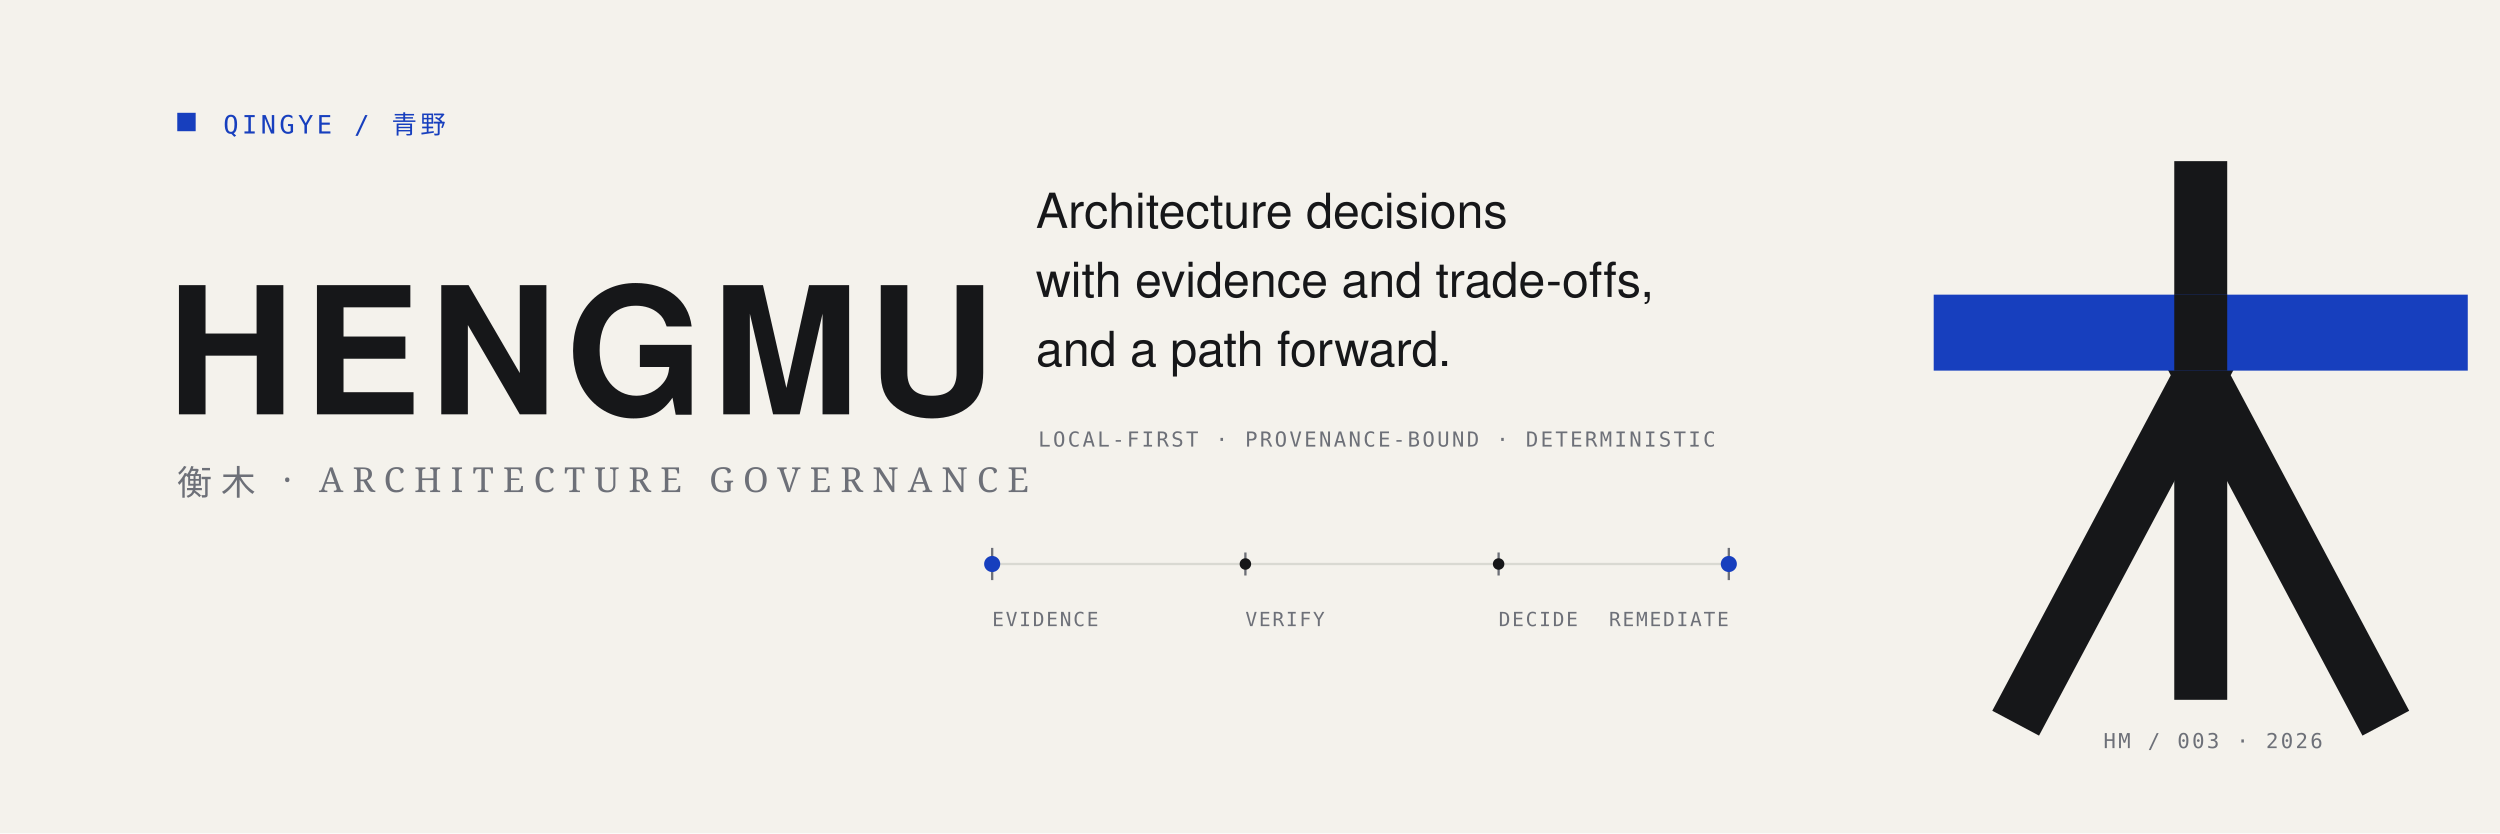
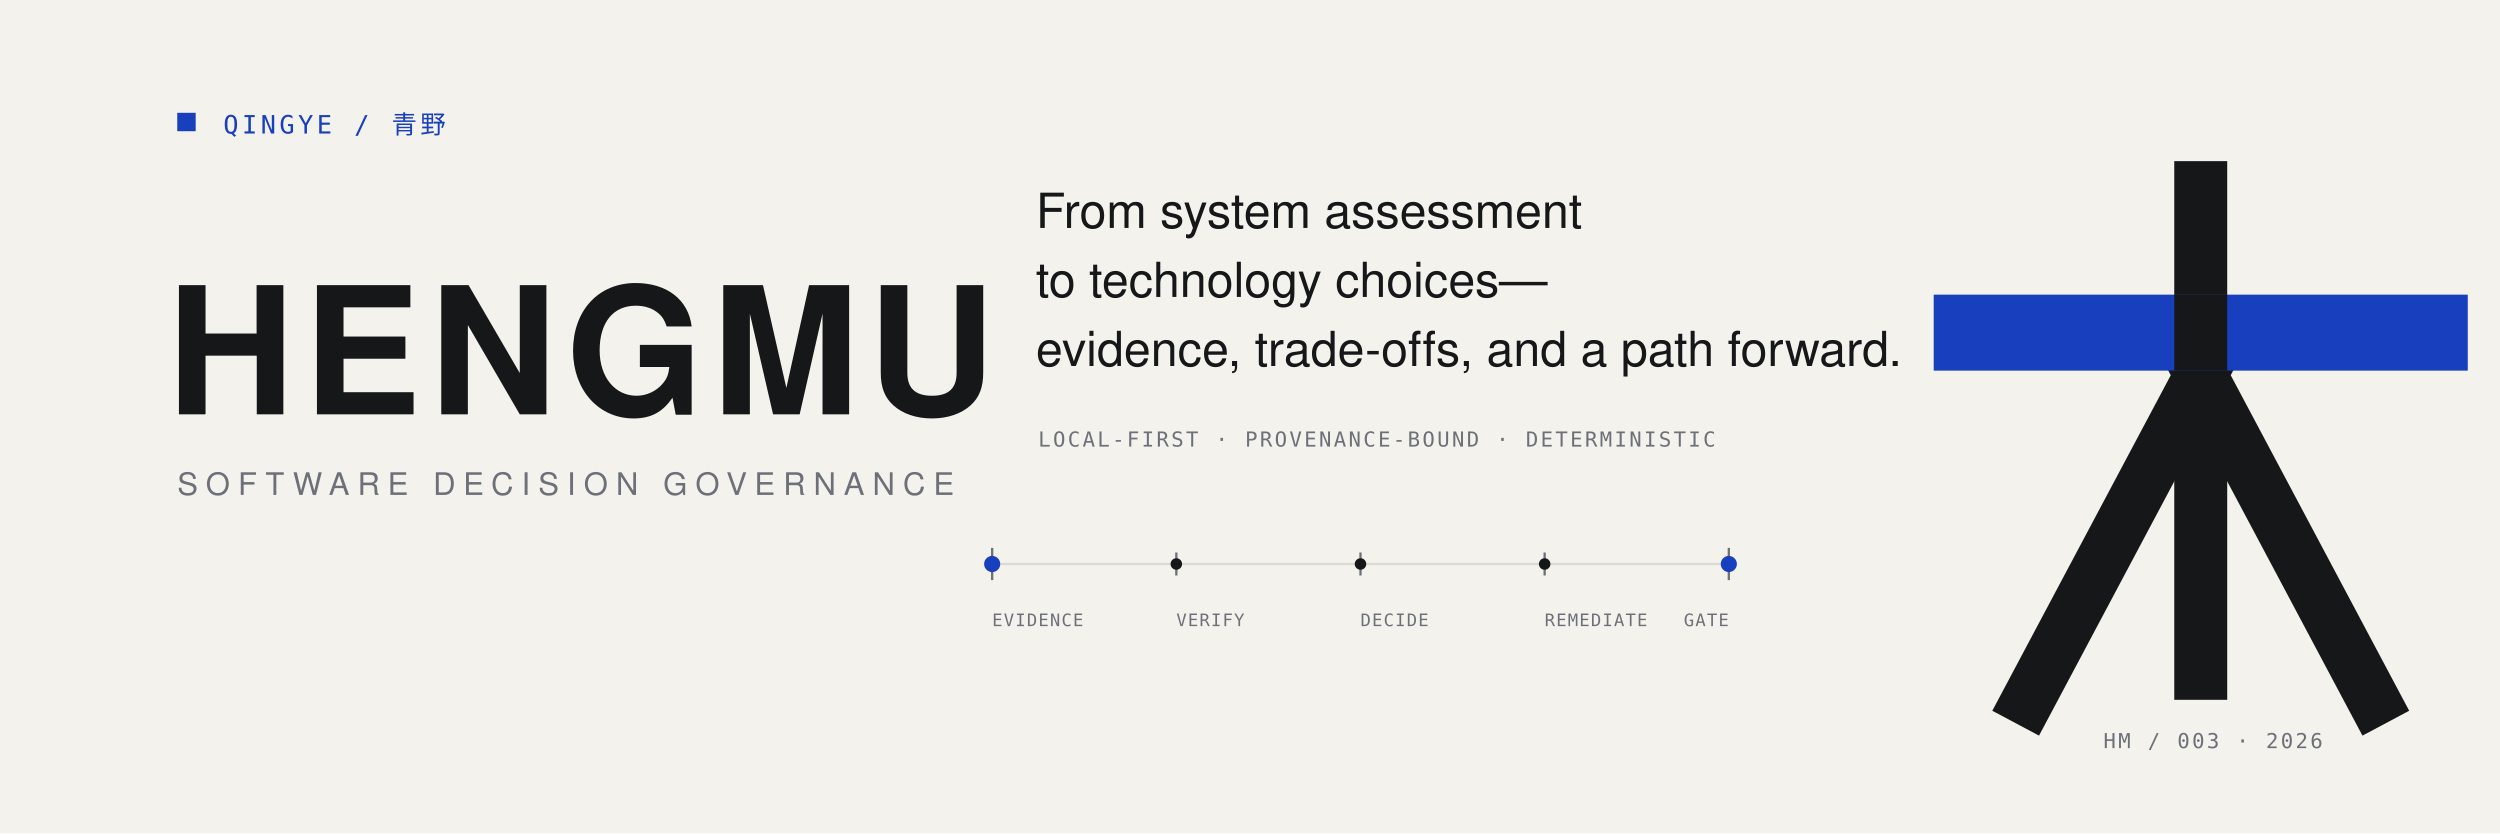
<svg xmlns="http://www.w3.org/2000/svg" width="2172" height="724" viewBox="0 0 2172 724" role="img" aria-labelledby="title desc">
  <rect width="2172" height="724" fill="#F4F2EC" />
  <rect x="154" y="98" width="16" height="16" fill="#173FBE" />
  <text x="194" y="116" fill="#173FBE" font-family="Menlo, Monaco, monospace" font-size="22" letter-spacing="3">QINGYE / 青野</text>
  <text x="145" y="360" fill="#161719" font-family="Helvetica Neue, Helvetica, Arial, sans-serif" font-size="154" font-weight="700" letter-spacing="7">HENGMU</text>
-   <text x="154" y="430" fill="#6D7078" font-family="Songti SC, STSong, serif" font-size="30" letter-spacing="8">衡木 · ARCHITECTURE GOVERNANCE</text>
-   <text x="900" y="198" fill="#161719" font-family="Helvetica Neue, Helvetica, Arial, sans-serif" font-size="42" font-weight="400">Architecture decisions</text>
-   <text x="900" y="258" fill="#161719" font-family="Helvetica Neue, Helvetica, Arial, sans-serif" font-size="42" font-weight="400">with evidence and trade-offs,</text>
-   <text x="900" y="318" fill="#161719" font-family="Helvetica Neue, Helvetica, Arial, sans-serif" font-size="42" font-weight="400">and a path forward.</text>
+   <text x="154" y="430" fill="#6D7078" font-family="Helvetica Neue, Helvetica, Arial, sans-serif" font-size="27" letter-spacing="7">SOFTWARE DECISION GOVERNANCE</text>
+   <text x="900" y="198" fill="#161719" font-family="Helvetica Neue, Helvetica, Arial, sans-serif" font-size="42" font-weight="400">From system assessment</text>
+   <text x="900" y="258" fill="#161719" font-family="Helvetica Neue, Helvetica, Arial, sans-serif" font-size="42" font-weight="400">to technology choices—</text>
+   <text x="900" y="318" fill="#161719" font-family="Helvetica Neue, Helvetica, Arial, sans-serif" font-size="42" font-weight="400">evidence, trade-offs, and a path forward.</text>
  <text x="902" y="388" fill="#6D7078" font-family="Menlo, Monaco, monospace" font-size="18" letter-spacing="2">LOCAL-FIRST · PROVENANCE-BOUND · DETERMINISTIC</text>
  <path d="M862 490h640" fill="none" stroke="#D9D9D2" stroke-width="2" />
-   <path d="M862 476v28M1082 480v20M1302 480v20M1502 476v28" fill="none" stroke="#6D7078" stroke-width="2" />
+   <path d="M862 476v28M1022 480v20M1182 480v20M1342 480v20M1502 476v28" fill="none" stroke="#6D7078" stroke-width="2" />
  <circle cx="862" cy="490" r="7" fill="#173FBE" />
-   <circle cx="1082" cy="490" r="5" fill="#161719" />
-   <circle cx="1302" cy="490" r="5" fill="#161719" />
+   <circle cx="1022" cy="490" r="5" fill="#161719" />
+   <circle cx="1182" cy="490" r="5" fill="#161719" />
+   <circle cx="1342" cy="490" r="5" fill="#161719" />
  <circle cx="1502" cy="490" r="7" fill="#173FBE" />
-   <g fill="#6D7078" font-family="Menlo, Monaco, monospace" font-size="17" letter-spacing="1.5">
+   <g fill="#6D7078" font-family="Menlo, Monaco, monospace" font-size="15" letter-spacing="1">
    <text x="862" y="544">EVIDENCE</text>
-     <text x="1082" y="544">VERIFY</text>
-     <text x="1302" y="544">DECIDE</text>
-     <text x="1502" y="544" text-anchor="end">REMEDIATE</text>
+     <text x="1022" y="544">VERIFY</text>
+     <text x="1182" y="544">DECIDE</text>
+     <text x="1342" y="544">REMEDIATE</text>
+     <text x="1502" y="544" text-anchor="end">GATE</text>
  </g>
  <g transform="translate(1680 76)">
    <path d="M232 250 82 532M232 250 382 532" fill="none" stroke="#161719" stroke-width="46" stroke-linecap="square" />
    <path d="M232 64v468" fill="none" stroke="#161719" stroke-width="46" />
    <path d="M0 180h464v66H0z" fill="#173FBE" />
    <path d="M209 180h46v66h-46z" fill="#161719" />
  </g>
  <text x="2018" y="650" text-anchor="end" fill="#6D7078" font-family="Menlo, Monaco, monospace" font-size="18" letter-spacing="2">HM / 003 · 2026</text>
</svg>
